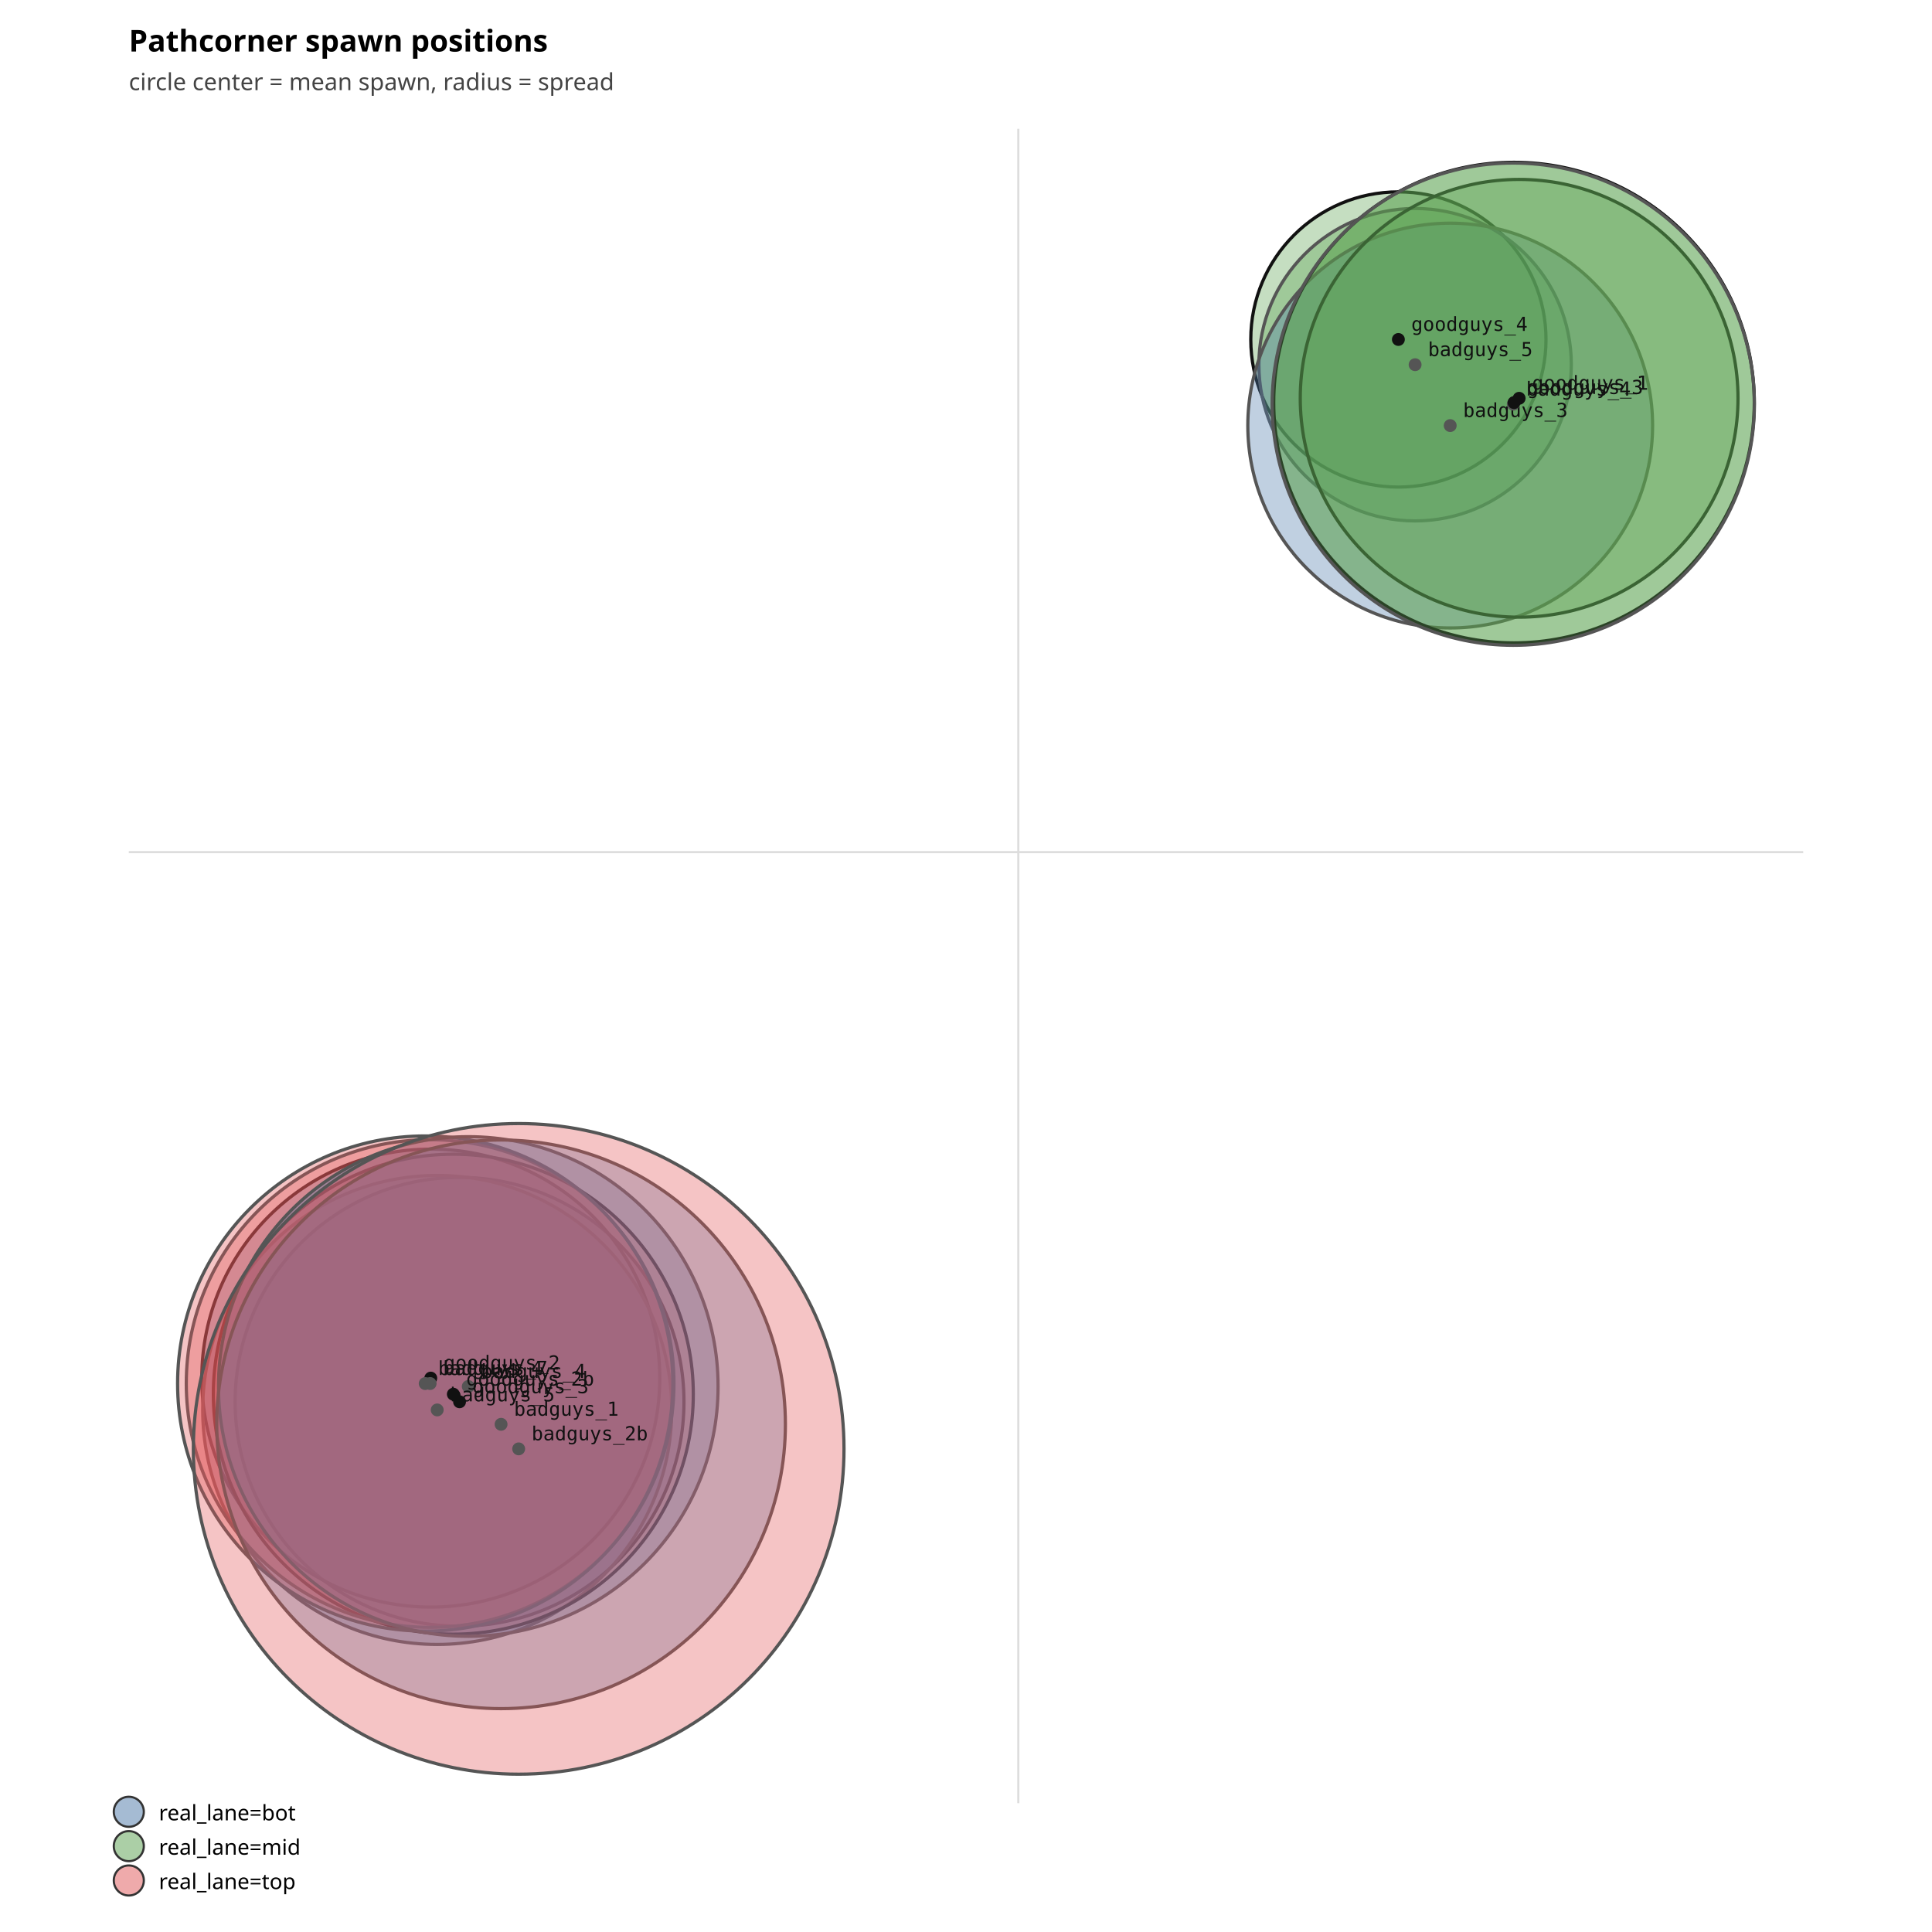
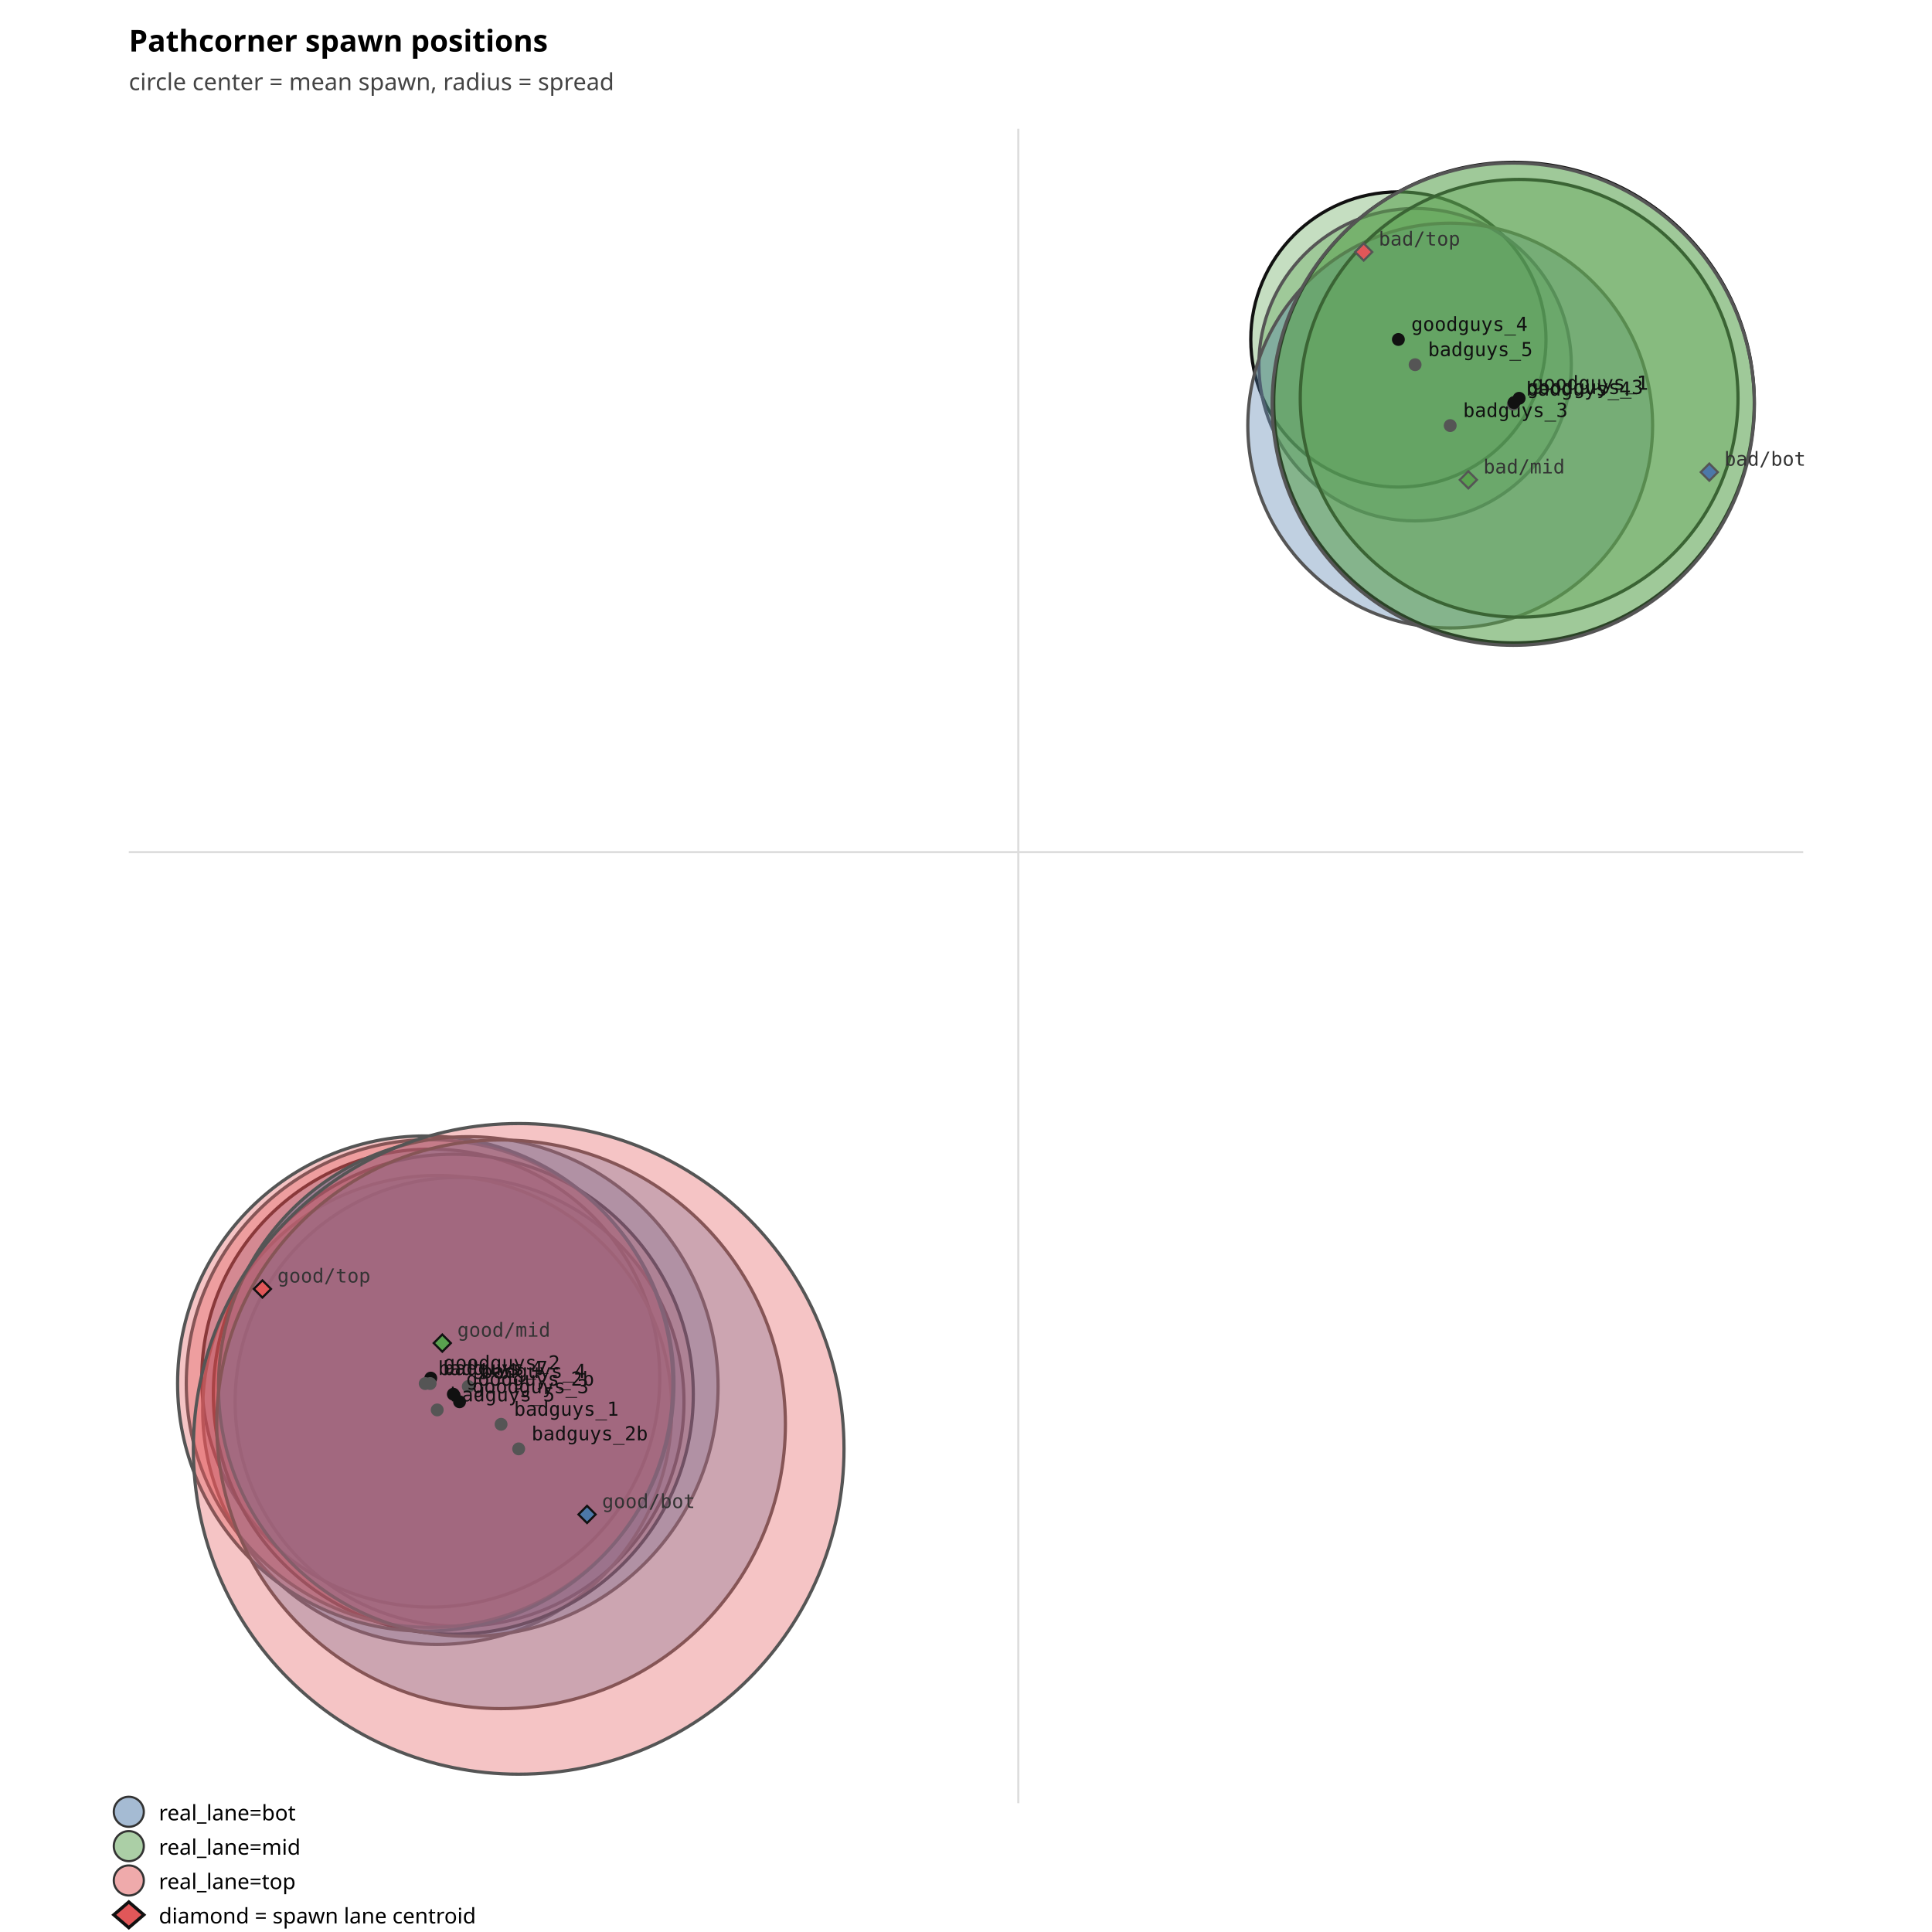
<svg xmlns="http://www.w3.org/2000/svg" width="900" height="900" viewBox="0 0 900 900">
  <defs>
    <style id="lane-bot" />
    <style id="lane-mid" />
    <style id="lane-top" />
  </defs>
  <text x="60" y="24" font-family="sans-serif" font-size="14" font-weight="bold">Pathcorner spawn positions</text>
  <text x="60" y="42" font-family="sans-serif" font-size="11" fill="#444">circle center = mean spawn, radius = spread</text>
  <line x1="474.368" y1="60" x2="474.368" y2="840" stroke="#ddd" stroke-width="1" />
  <line x1="60" y1="396.96" x2="840" y2="396.96" stroke="#ddd" stroke-width="1" />
  <circle cx="651.42" cy="158.14" r="68.76" fill="#59A14F" fill-opacity="0.35" stroke="#111111" stroke-width="1.5" />
  <circle cx="659.21" cy="169.89" r="72.77" fill="#59A14F" fill-opacity="0.35" stroke="#555555" stroke-width="1.5" />
  <circle cx="675.56" cy="198.25" r="94.28" fill="#4C78A8" fill-opacity="0.35" stroke="#555555" stroke-width="1.5" />
  <circle cx="707.67" cy="185.54" r="101.96" fill="#59A14F" fill-opacity="0.35" stroke="#111111" stroke-width="1.5" />
  <circle cx="214.08" cy="653.01" r="104.54" fill="#4C78A8" fill-opacity="0.35" stroke="#111111" stroke-width="1.5" />
  <circle cx="200.67" cy="641.97" r="106.67" fill="#4C78A8" fill-opacity="0.35" stroke="#111111" stroke-width="1.5" />
  <circle cx="203.67" cy="656.80" r="109.24" fill="#4C78A8" fill-opacity="0.35" stroke="#555555" stroke-width="1.5" />
  <circle cx="211.18" cy="649.47" r="111.79" fill="#E15759" fill-opacity="0.35" stroke="#111111" stroke-width="1.5" />
  <circle cx="705.28" cy="187.54" r="111.93" fill="#59A14F" fill-opacity="0.35" stroke="#111111" stroke-width="1.5" />
  <circle cx="704.94" cy="188.28" r="112.33" fill="#59A14F" fill-opacity="0.35" stroke="#555555" stroke-width="1.5" />
  <circle cx="200.37" cy="644.50" r="113.59" fill="#E15759" fill-opacity="0.35" stroke="#555555" stroke-width="1.5" />
  <circle cx="198.07" cy="644.51" r="115.34" fill="#E15759" fill-opacity="0.35" stroke="#555555" stroke-width="1.5" />
  <circle cx="218.14" cy="645.88" r="116.37" fill="#4C78A8" fill-opacity="0.35" stroke="#555555" stroke-width="1.5" />
  <circle cx="233.42" cy="663.50" r="132.45" fill="#4C78A8" fill-opacity="0.35" stroke="#555555" stroke-width="1.5" />
  <circle cx="241.62" cy="674.94" r="151.55" fill="#E15759" fill-opacity="0.35" stroke="#555555" stroke-width="1.5" />
  <circle cx="233.42" cy="663.50" r="3" fill="#555555" />
  <text x="239.42" y="659.50" font-family="monospace" font-size="9" fill="#111">badguys_1</text>
  <circle cx="675.56" cy="198.25" r="3" fill="#555555" />
  <text x="681.56" y="194.25" font-family="monospace" font-size="9" fill="#111">badguys_3</text>
  <circle cx="218.14" cy="645.88" r="3" fill="#555555" />
  <text x="224.14" y="641.88" font-family="monospace" font-size="9" fill="#111">badguys_4</text>
  <circle cx="203.67" cy="656.80" r="3" fill="#555555" />
  <text x="209.67" y="652.80" font-family="monospace" font-size="9" fill="#111">badguys_5</text>
  <circle cx="200.67" cy="641.97" r="3" fill="#111111" />
  <text x="206.67" y="637.97" font-family="monospace" font-size="9" fill="#111">goodguys_2</text>
  <circle cx="214.08" cy="653.01" r="3" fill="#111111" />
  <text x="220.08" y="649.01" font-family="monospace" font-size="9" fill="#111">goodguys_3</text>
  <circle cx="704.94" cy="188.28" r="3" fill="#555555" />
  <text x="710.94" y="184.28" font-family="monospace" font-size="9" fill="#111">badguys_4</text>
  <circle cx="659.21" cy="169.89" r="3" fill="#555555" />
  <text x="665.21" y="165.89" font-family="monospace" font-size="9" fill="#111">badguys_5</text>
  <circle cx="200.37" cy="644.50" r="3" fill="#555555" />
  <text x="206.37" y="640.50" font-family="monospace" font-size="9" fill="#111">badguys_7</text>
  <circle cx="707.67" cy="185.54" r="3" fill="#111111" />
  <text x="713.67" y="181.54" font-family="monospace" font-size="9" fill="#111">goodguys_1</text>
  <circle cx="705.28" cy="187.54" r="3" fill="#111111" />
  <text x="711.28" y="183.54" font-family="monospace" font-size="9" fill="#111">goodguys_3</text>
  <circle cx="651.42" cy="158.14" r="3" fill="#111111" />
  <text x="657.42" y="154.14" font-family="monospace" font-size="9" fill="#111">goodguys_4</text>
  <circle cx="241.62" cy="674.94" r="3" fill="#555555" />
  <text x="247.62" y="670.94" font-family="monospace" font-size="9" fill="#111">badguys_2b</text>
  <circle cx="198.07" cy="644.51" r="3" fill="#555555" />
  <text x="204.07" y="640.51" font-family="monospace" font-size="9" fill="#111">badguys_4</text>
  <circle cx="211.18" cy="649.47" r="3" fill="#111111" />
  <text x="217.18" y="645.47" font-family="monospace" font-size="9" fill="#111">goodguys_2b</text>
+   <polygon points="122.244,596.445 126.244,600.445 122.244,604.445 118.244,600.445" fill="#E15759" fill-opacity="1" stroke="#111111" stroke-width="1" />
+   <text x="129.24" y="597.44" font-family="monospace" font-size="9" fill="#333">good/top</text>
+   <polygon points="206.038,621.672 210.038,625.672 206.038,629.672 202.038,625.672" fill="#59A14F" fill-opacity="1" stroke="#111111" stroke-width="1" />
+   <text x="213.04" y="622.67" font-family="monospace" font-size="9" fill="#333">good/mid</text>
+   <polygon points="273.474,701.484 277.474,705.484 273.474,709.484 269.474,705.484" fill="#4C78A8" fill-opacity="1" stroke="#111111" stroke-width="1" />
+   <text x="280.47" y="702.48" font-family="monospace" font-size="9" fill="#333">good/bot</text>
+   <polygon points="635.264,113.385 639.264,117.385 635.264,121.385 631.264,117.385" fill="#E15759" fill-opacity="1" stroke="#555555" stroke-width="1" />
+   <text x="642.26" y="114.39" font-family="monospace" font-size="9" fill="#333">bad/top</text>
+   <polygon points="684.016,219.527 688.016,223.527 684.016,227.527 680.016,223.527" fill="#59A14F" fill-opacity="1" stroke="#555555" stroke-width="1" />
+   <text x="691.02" y="220.53" font-family="monospace" font-size="9" fill="#333">bad/mid</text>
+   <polygon points="796.265,215.939 800.265,219.939 796.265,223.939 792.265,219.939" fill="#4C78A8" fill-opacity="1" stroke="#555555" stroke-width="1" />
+   <text x="803.26" y="216.94" font-family="monospace" font-size="9" fill="#333">bad/bot</text>
  <circle cx="60" cy="844" r="7" fill="#4C78A8" fill-opacity="0.5" stroke="#333" />
  <text x="74" y="848" font-family="sans-serif" font-size="10">real_lane=bot</text>
  <circle cx="60" cy="860" r="7" fill="#59A14F" fill-opacity="0.5" stroke="#333" />
  <text x="74" y="864" font-family="sans-serif" font-size="10">real_lane=mid</text>
  <circle cx="60" cy="876" r="7" fill="#E15759" fill-opacity="0.5" stroke="#333" />
  <text x="74" y="880" font-family="sans-serif" font-size="10">real_lane=top</text>
+   <polygon points="60,886 67,892 60,898 53,892" fill="#E15759" stroke="#111" stroke-width="1.5" />
+   <text x="74" y="896" font-family="sans-serif" font-size="10">diamond = spawn lane centroid</text>
</svg>
